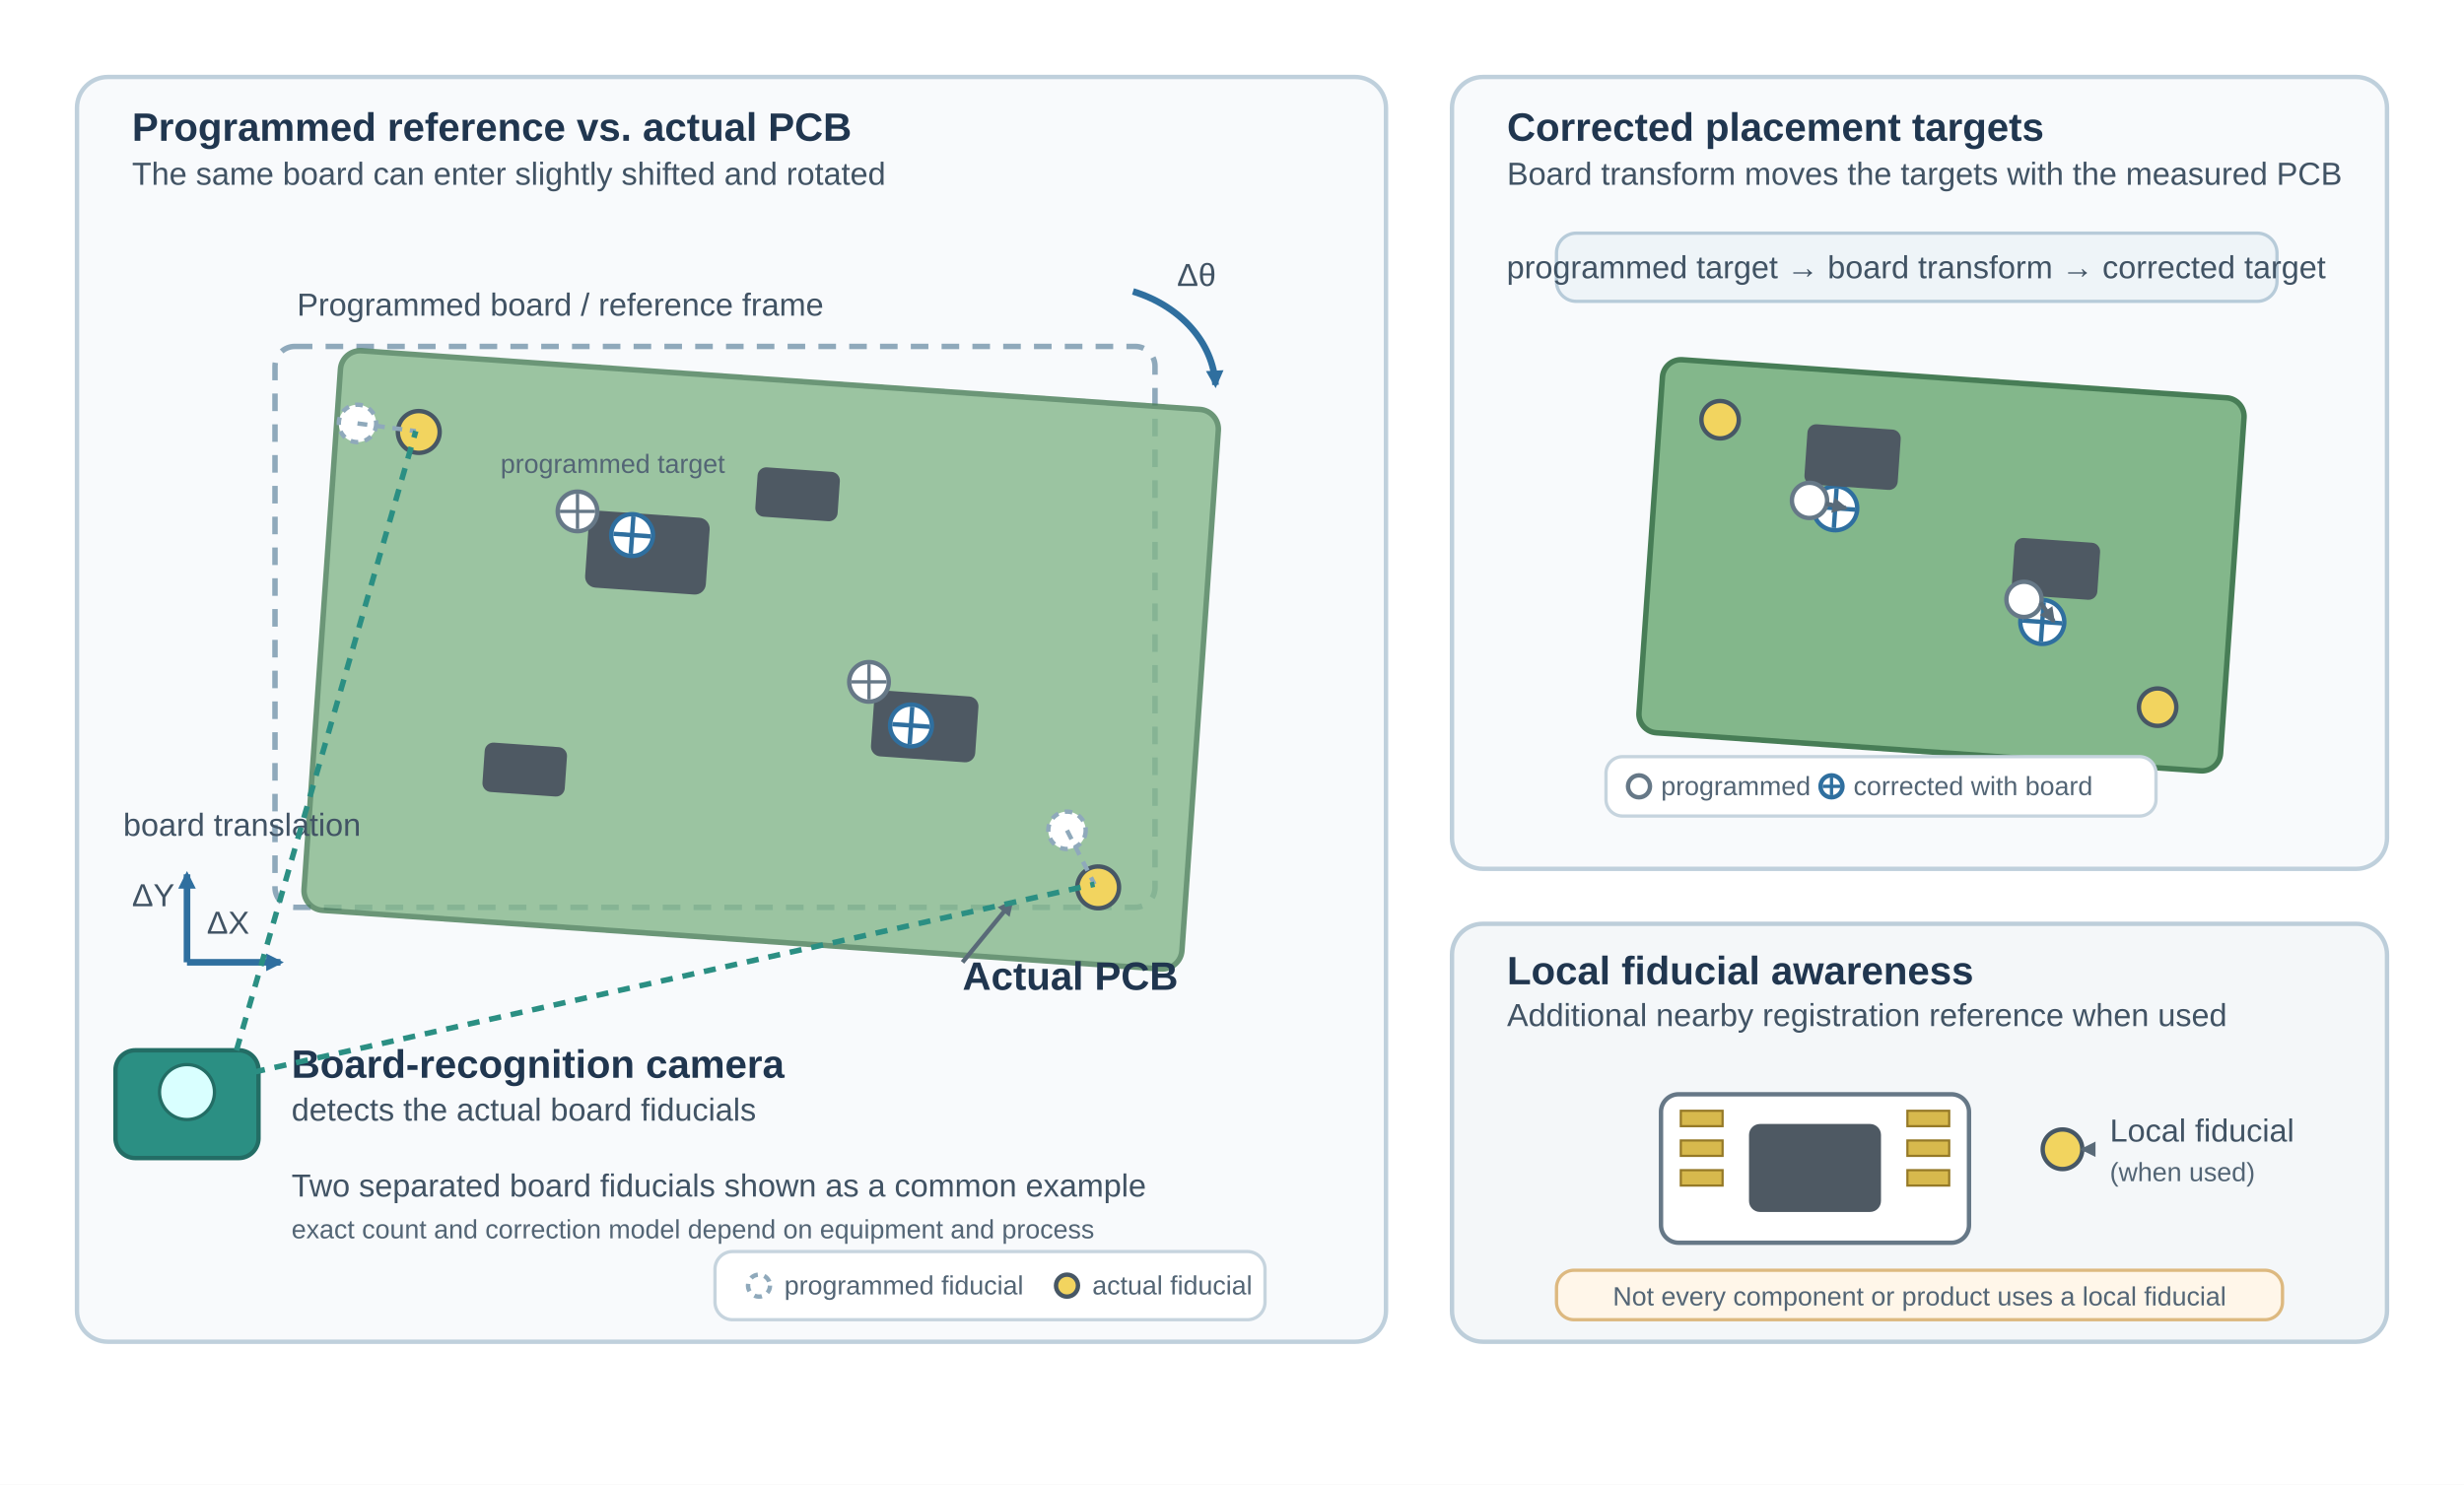
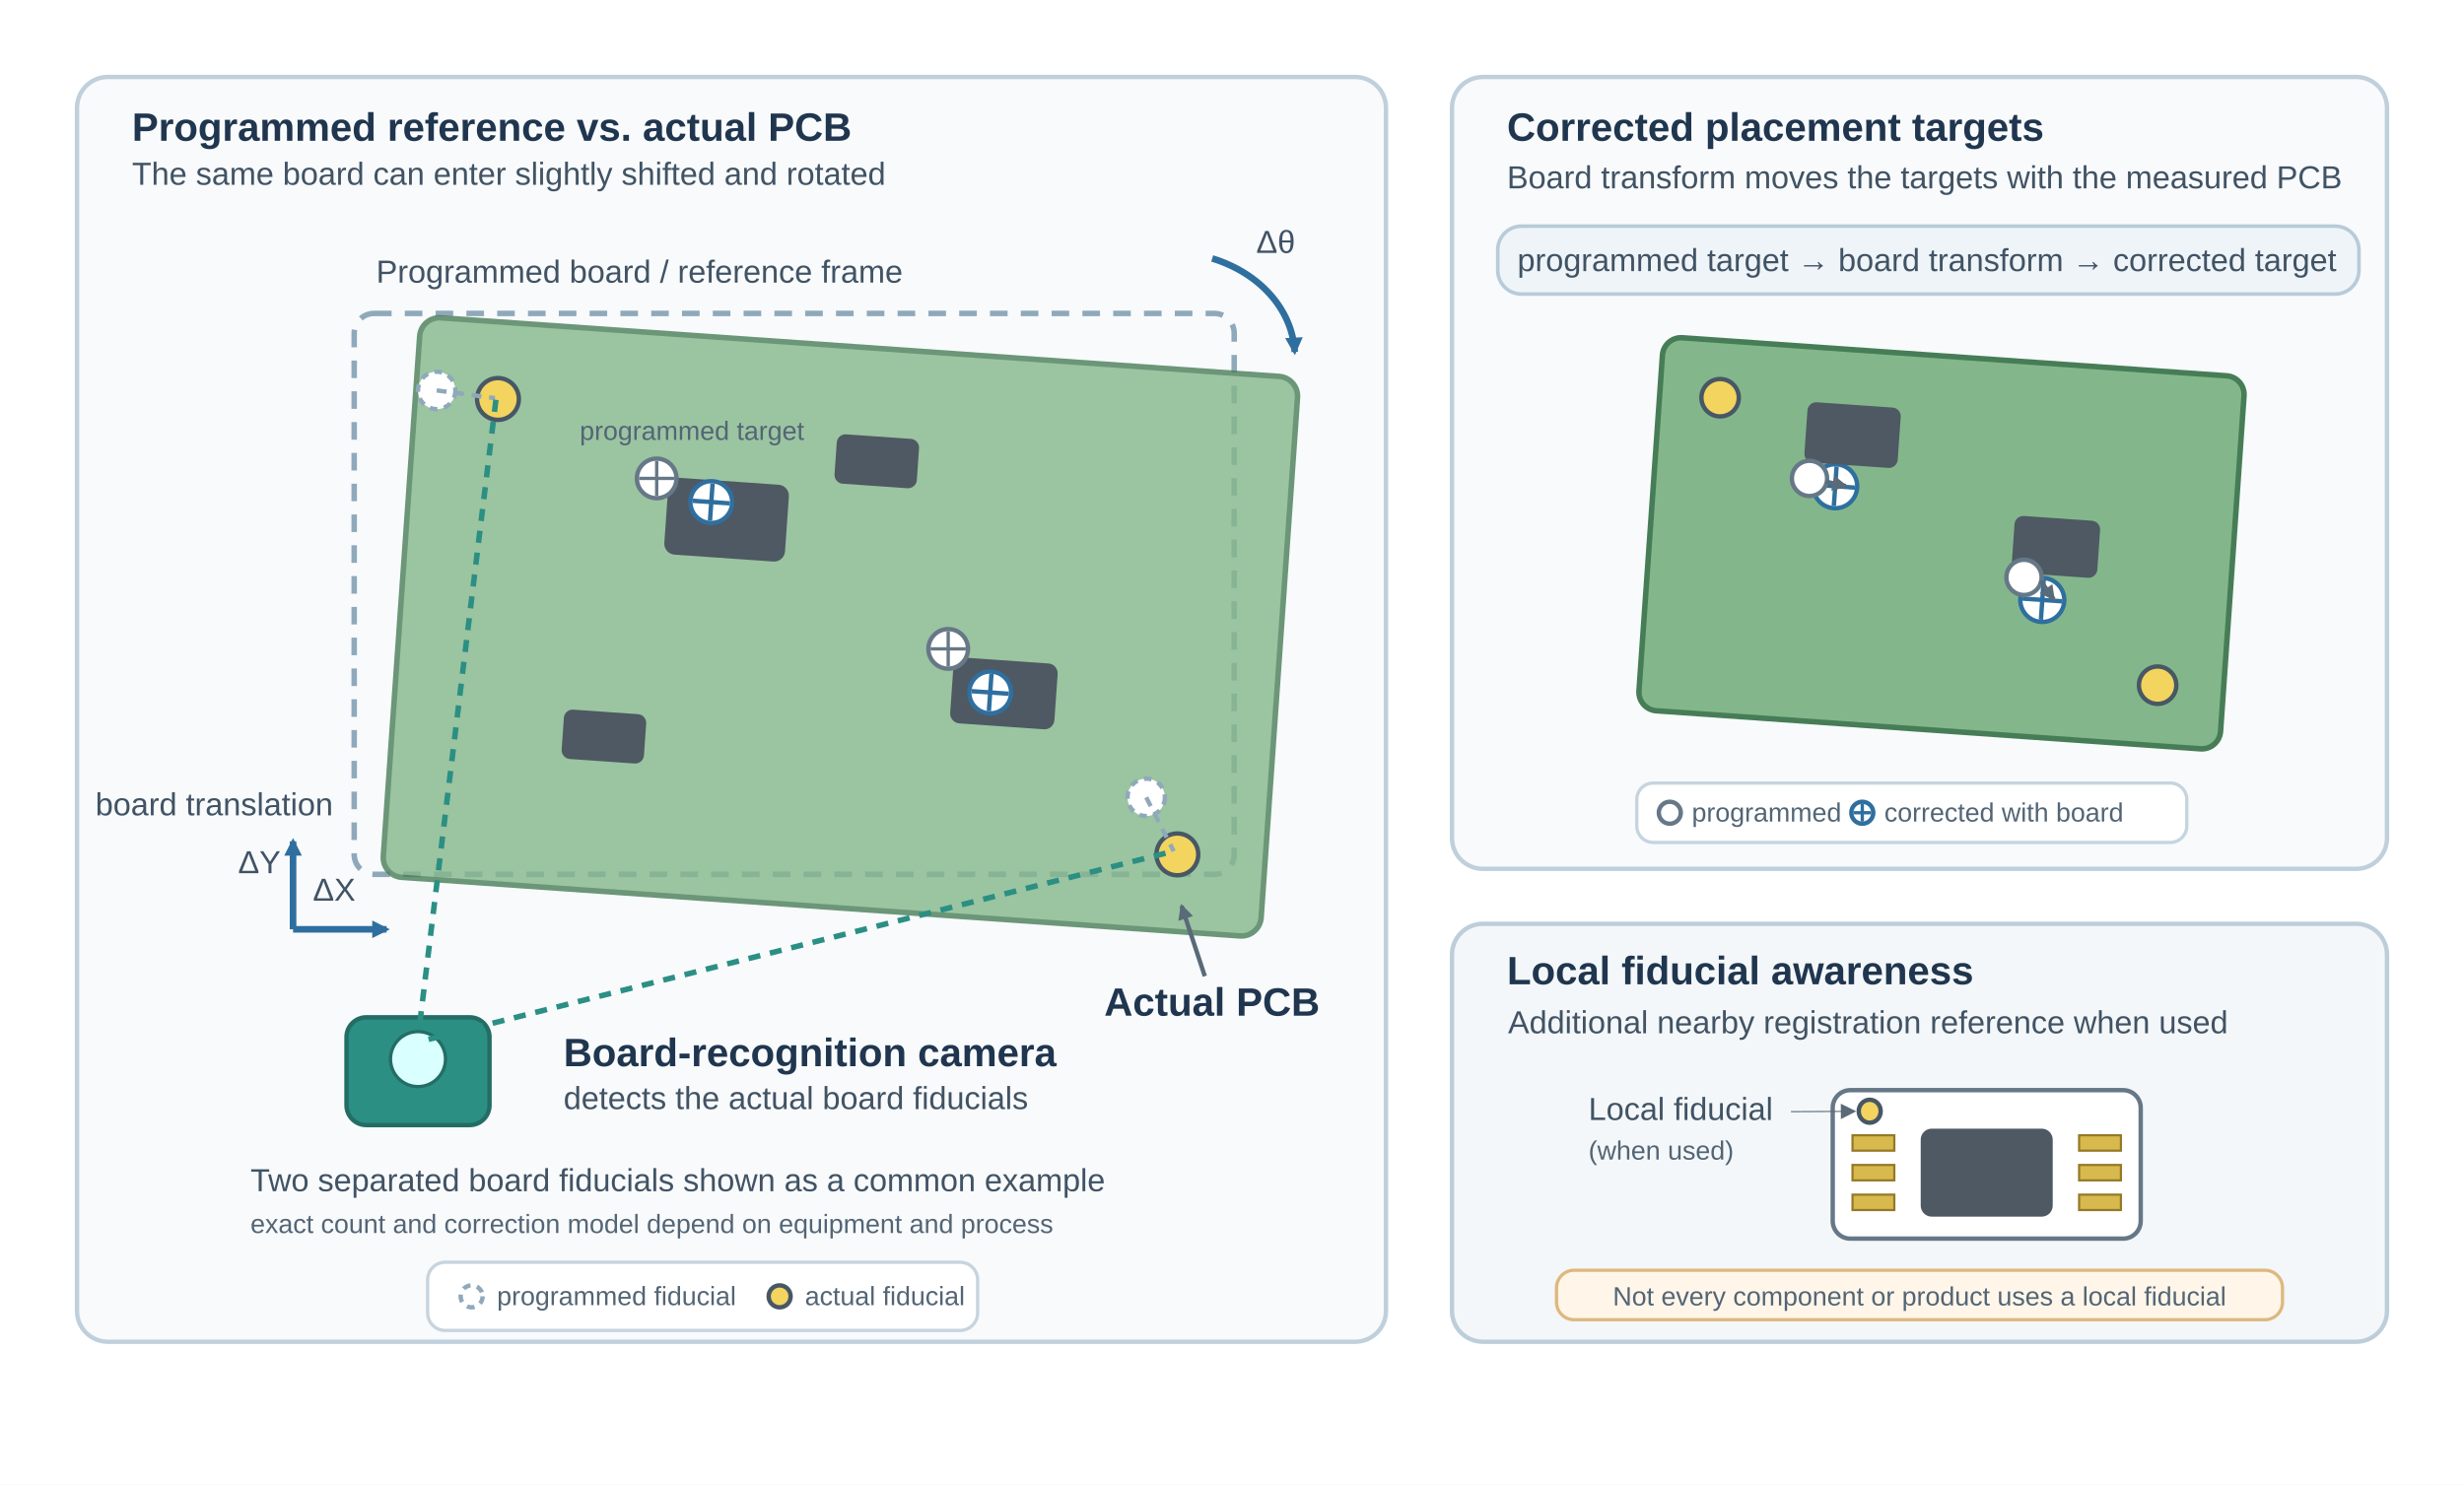
- <svg xmlns="http://www.w3.org/2000/svg" width="2240" height="1350" viewBox="0 0 2240 1350" preserveAspectRatio="xMidYMid meet">
-   <defs>
+ <svg xmlns="http://www.w3.org/2000/svg" width="2240" height="1350" viewBox="0 0 2240 1350" preserveAspectRatio="xMidYMid meet" version="1.1" id="svg57">
+   <defs id="defs3">
    <marker id="arrow-blue" markerWidth="16" markerHeight="16" refX="13" refY="8" orient="auto" markerUnits="userSpaceOnUse">
-       <path d="M0,0 L16,8 L0,16 Z" fill="#2f6f9f" />
+       <path d="M0,0 L16,8 L0,16 Z" fill="#2f6f9f" id="path1" />
    </marker>
    <marker id="arrow-gray" markerWidth="14" markerHeight="14" refX="12" refY="7" orient="auto" markerUnits="userSpaceOnUse">
-       <path d="M0,0 L14,7 L0,14 Z" fill="#596a78" />
+       <path d="M0,0 L14,7 L0,14 Z" fill="#596a78" id="path2" />
    </marker>
    <marker id="arrow-teal" markerWidth="14" markerHeight="14" refX="12" refY="7" orient="auto" markerUnits="userSpaceOnUse">
-       <path d="M0,0 L14,7 L0,14 Z" fill="#2b8f83" />
+       <path d="M0,0 L14,7 L0,14 Z" fill="#2b8f83" id="path3" />
    </marker>
-     <style>
+     <style id="style3">
      .label { font-family: Arial, Helvetica, sans-serif; fill:#20364f; font-size:36px; }
      .small { font-family: Arial, Helvetica, sans-serif; fill:#415364; font-size:29px; }
      .tiny { font-family: Arial, Helvetica, sans-serif; fill:#536575; font-size:24px; }
      .bold { font-weight:700; }
      .panel { fill:#f8fafc; stroke:#bfd0dc; stroke-width:4; }
      .pcb { fill:#83b78b; stroke:#477d56; stroke-width:5; }
      .prog { fill:none; stroke:#8fa9bb; stroke-width:5; stroke-dasharray:16 12; }
      .fid { fill:#f2d45f; stroke:#475765; stroke-width:4; }
      .fid-open { fill:#ffffff; stroke:#8fa9bb; stroke-width:4; stroke-dasharray:7 6; }
      .target-open { fill:#ffffff; stroke:#667887; stroke-width:4; }
      .target-corr { fill:#ffffff; stroke:#2f6f9f; stroke-width:4; }
      .vision { fill:none; stroke:#2b8f83; stroke-width:5; stroke-dasharray:11 9; }
      .delta { fill:none; stroke:#2f6f9f; stroke-width:6; marker-end:url(#arrow-blue); }
      .leader { fill:none; stroke:#596a78; stroke-width:4; marker-end:url(#arrow-gray); }
      .disp { fill:none; stroke:#8fa9bb; stroke-width:4; stroke-dasharray:9 7; }
    </style>
+     <marker id="arrow-gray-2" markerWidth="14" markerHeight="14" refX="12" refY="7" orient="auto" markerUnits="userSpaceOnUse">
+       <path d="M 0,0 14,7 0,14 Z" fill="#596a78" id="path2-6" />
+     </marker>
  </defs>
-   <rect x="0" y="0" width="2240" height="1350" fill="#ffffff" />
-   <rect x="70" y="70" width="1190" height="1150" rx="28" class="panel" />
-   <text x="120" y="128" class="label bold">Programmed reference vs. actual PCB</text>
-   <text x="120" y="168" class="small">The same board can enter slightly shifted and rotated</text>
-   <rect x="250" y="315" width="800" height="510" rx="18" class="prog" />
-   <text x="270" y="287" class="small">Programmed board / reference frame</text>
-   <g transform="translate(42,30) rotate(4 650 570)">
-     <rect x="250" y="315" width="800" height="510" rx="18" class="pcb" opacity="0.80" />
-     <rect x="485" y="445" width="110" height="70" rx="10" fill="#4e5963" />
-     <rect x="755" y="590" width="95" height="60" rx="9" fill="#4e5963" />
-     <rect x="405" y="662" width="75" height="45" rx="8" fill="#4e5963" />
-     <rect x="635" y="395" width="75" height="45" rx="8" fill="#4e5963" />
-     <circle cx="325" cy="385" r="19" class="fid" />
-     <circle cx="970" cy="755" r="19" class="fid" />
-     <g class="target-corr">
-       <circle cx="525" cy="465" r="19" />
-       <line x1="508" y1="465" x2="542" y2="465" stroke="#2f6f9f" stroke-width="4" />
-       <line x1="525" y1="448" x2="525" y2="482" stroke="#2f6f9f" stroke-width="4" />
-       <circle cx="790" cy="620" r="19" />
-       <line x1="773" y1="620" x2="807" y2="620" stroke="#2f6f9f" stroke-width="4" />
-       <line x1="790" y1="603" x2="790" y2="637" stroke="#2f6f9f" stroke-width="4" />
+   <rect x="0" y="0" width="2240" height="1350" fill="#ffffff" id="rect3" />
+   <rect x="70" y="70" width="1190" height="1150" rx="28" class="panel" id="rect4" />
+   <text x="120" y="128" class="label bold" id="text4">Programmed reference vs. actual PCB</text>
+   <text x="120" y="168" class="small" id="text5">The same board can enter slightly shifted and rotated</text>
+   <rect x="322" y="285" width="800" height="510" rx="18" class="prog" id="rect5" />
+   <text x="342" y="257" class="small" id="text6">Programmed board / reference frame</text>
+   <g transform="rotate(4,707,2202.268)" id="g16">
+     <rect x="250" y="315" width="800" height="510" rx="18" class="pcb" opacity="0.8" id="rect6" />
+     <rect x="485" y="445" width="110" height="70" rx="10" fill="#4e5963" id="rect7" />
+     <rect x="755" y="590" width="95" height="60" rx="9" fill="#4e5963" id="rect8" />
+     <rect x="405" y="662" width="75" height="45" rx="8" fill="#4e5963" id="rect9" />
+     <rect x="635" y="395" width="75" height="45" rx="8" fill="#4e5963" id="rect10" />
+     <circle cx="325" cy="385" r="19" class="fid" id="circle10" />
+     <circle cx="970" cy="755" r="19" class="fid" id="circle11" />
+     <g class="target-corr" id="g15">
+       <circle cx="525" cy="465" r="19" id="circle12" />
+       <line x1="508" y1="465" x2="542" y2="465" stroke="#2f6f9f" stroke-width="4" id="line12" />
+       <line x1="525" y1="448" x2="525" y2="482" stroke="#2f6f9f" stroke-width="4" id="line13" />
+       <circle cx="790" cy="620" r="19" id="circle13" />
+       <line x1="773" y1="620" x2="807" y2="620" stroke="#2f6f9f" stroke-width="4" id="line14" />
+       <line x1="790" y1="603" x2="790" y2="637" stroke="#2f6f9f" stroke-width="4" id="line15" />
    </g>
  </g>
-   <circle cx="325" cy="385" r="17" class="fid-open" />
-   <circle cx="970" cy="755" r="17" class="fid-open" />
-   <g>
-     <circle cx="525" cy="465" r="18" class="target-open" />
-     <line x1="509" y1="465" x2="541" y2="465" stroke="#667887" stroke-width="3" />
-     <line x1="525" y1="449" x2="525" y2="481" stroke="#667887" stroke-width="3" />
-     <circle cx="790" cy="620" r="18" class="target-open" />
-     <line x1="774" y1="620" x2="806" y2="620" stroke="#667887" stroke-width="3" />
-     <line x1="790" y1="604" x2="790" y2="636" stroke="#667887" stroke-width="3" />
+   <circle cx="397" cy="355" r="17" class="fid-open" id="circle16" />
+   <circle cx="1042" cy="725" r="17" class="fid-open" id="circle17" />
+   <g id="g21" transform="translate(72,-30)">
+     <circle cx="525" cy="465" r="18" class="target-open" id="circle18" />
+     <line x1="509" y1="465" x2="541" y2="465" stroke="#667887" stroke-width="3" id="line18" />
+     <line x1="525" y1="449" x2="525" y2="481" stroke="#667887" stroke-width="3" id="line19" />
+     <circle cx="790" cy="620" r="18" class="target-open" id="circle19" />
+     <line x1="774" y1="620" x2="806" y2="620" stroke="#667887" stroke-width="3" id="line20" />
+     <line x1="790" y1="604" x2="790" y2="636" stroke="#667887" stroke-width="3" id="line21" />
  </g>
-   <text x="455" y="430" class="tiny">programmed target</text>
-   <line x1="325" y1="385" x2="378" y2="392" class="disp" />
-   <line x1="970" y1="755" x2="995" y2="804" class="disp" />
-   <text x="112" y="760" class="small">board translation</text>
-   <line x1="170" y1="875" x2="255" y2="875" class="delta" />
-   <text x="188" y="849" class="small">ΔX</text>
-   <line x1="170" y1="875" x2="170" y2="795" class="delta" />
-   <text x="120" y="824" class="small">ΔY</text>
-   <path d="M1030 265 A115 95 0 0 1 1105 350" fill="none" stroke="#2f6f9f" stroke-width="6" marker-end="url(#arrow-blue)" />
-   <text x="1070" y="260" class="small">Δθ</text>
-   <text x="875" y="900" class="label bold">Actual PCB</text>
-   <path d="M875 875 L920 820" class="leader" />
-   <rect x="105" y="955" width="130" height="98" rx="18" fill="#2b8f83" stroke="#236d65" stroke-width="4" />
-   <circle cx="170" cy="993" r="25" fill="#d9ffff" stroke="#236d65" stroke-width="3" />
-   <text x="265" y="980" class="label bold">Board-recognition camera</text>
-   <text x="265" y="1019" class="small">detects the actual board fiducials</text>
-   <line x1="215" y1="955" x2="378" y2="392" class="vision" />
-   <line x1="230" y1="975" x2="995" y2="804" class="vision" />
-   <text x="265" y="1088" class="small">Two separated board fiducials shown as a common example</text>
-   <text x="265" y="1126" class="tiny">exact count and correction model depend on equipment and process</text>
-   <rect x="650" y="1138" width="500" height="62" rx="16" fill="#ffffff" stroke="#c6d4de" stroke-width="3" />
-   <circle cx="690" cy="1169" r="10" class="fid-open" />
-   <text x="713" y="1177" class="tiny">programmed fiducial</text>
-   <circle cx="970" cy="1169" r="10" class="fid" />
-   <text x="993" y="1177" class="tiny">actual fiducial</text>
-   <rect x="1320" y="70" width="850" height="720" rx="28" class="panel" />
-   <text x="1370" y="128" class="label bold">Corrected placement targets</text>
-   <text x="1370" y="168" class="small">Board transform moves the targets with the measured PCB</text>
-   <rect x="1415" y="212" width="655" height="62" rx="18" fill="#eef4f8" stroke="#b7cbd9" stroke-width="3" />
-   <text x="1742" y="253" text-anchor="middle" class="small">programmed target → board transform → corrected target</text>
-   <g transform="translate(20,14) rotate(4 1745 500)">
-     <rect x="1480" y="330" width="530" height="340" rx="17" class="pcb" />
-     <circle cx="1535" cy="382" r="17" class="fid" />
-     <circle cx="1950" cy="615" r="17" class="fid" />
-     <circle cx="1645" cy="455" r="20" class="target-corr" />
-     <line x1="1627" y1="455" x2="1663" y2="455" stroke="#2f6f9f" stroke-width="4" />
-     <line x1="1645" y1="437" x2="1645" y2="473" stroke="#2f6f9f" stroke-width="4" />
-     <circle cx="1840" cy="545" r="20" class="target-corr" />
-     <line x1="1822" y1="545" x2="1858" y2="545" stroke="#2f6f9f" stroke-width="4" />
-     <line x1="1840" y1="527" x2="1840" y2="563" stroke="#2f6f9f" stroke-width="4" />
-     <rect x="1615" y="380" width="85" height="55" rx="8" fill="#4e5963" />
-     <rect x="1810" y="470" width="78" height="52" rx="8" fill="#4e5963" />
+   <text x="527" y="400" class="tiny" id="text21">programmed target</text>
+   <line x1="397" y1="355" x2="450" y2="362" class="disp" id="line22" />
+   <line x1="1042" y1="725" x2="1067" y2="774" class="disp" id="line23" />
+   <text x="86.719" y="741.358" class="small" id="text23">board translation</text>
+   <line x1="266.413" y1="845" x2="351.413" y2="845" class="delta" id="line24" />
+   <text x="284.413" y="819" class="small" id="text24">ΔX</text>
+   <line x1="266.413" y1="845" x2="266.413" y2="765" class="delta" id="line25" />
+   <text x="216.413" y="794" class="small" id="text25">ΔY</text>
+   <path d="m 1102,235 a 115,95 0 0 1 75,85" fill="none" stroke="#2f6f9f" stroke-width="6" marker-end="url(#arrow-blue)" id="path25" />
+   <text x="1142" y="230" class="small" id="text26">Δθ</text>
+   <text x="1003.791" y="923.546" class="label bold" id="text27">Actual PCB</text>
+   <path d="m 1095.277,887.59 -21.146,-63.89" class="leader" id="path27" />
+   <rect x="315" y="925" width="130" height="98" rx="18" fill="#2b8f83" stroke="#236d65" stroke-width="4" id="rect27" />
+   <circle cx="380" cy="963" r="25" fill="#d9ffff" stroke="#236d65" stroke-width="3" id="circle27" />
+   <text x="512.32" y="969.471" class="label bold" id="text28">Board-recognition camera</text>
+   <text x="512.32" y="1008.471" class="small" id="text29">detects the actual board fiducials</text>
+   <line x1="381.652" y1="930.318" x2="451.081" y2="361.549" class="vision" id="line29" />
+   <line x1="389.622" y1="945.067" x2="1066.998" y2="773.933" class="vision" id="line30" />
+   <text x="227.68" y="1083.132" class="small" id="text30">Two separated board fiducials shown as a common example</text>
+   <text x="227.68" y="1121.132" class="tiny" id="text31">exact count and correction model depend on equipment and process</text>
+   <rect x="388.762" y="1147.736" width="500" height="62" rx="16" fill="#ffffff" stroke="#c6d4de" stroke-width="3" id="rect31" />
+   <circle cx="428.762" cy="1178.736" r="10" class="fid-open" id="circle31" />
+   <text x="451.762" y="1186.736" class="tiny" id="text32">programmed fiducial</text>
+   <circle cx="708.762" cy="1178.736" r="10" class="fid" id="circle32" />
+   <text x="731.762" y="1186.736" class="tiny" id="text33">actual fiducial</text>
+   <rect x="1320" y="70" width="850" height="720" rx="28" class="panel" id="rect33" />
+   <text x="1370" y="128" class="label bold" id="text34">Corrected placement targets</text>
+   <text x="1370" y="171.245" class="small" id="text35">Board transform moves the targets with the measured PCB</text>
+   <rect x="1361.591" y="205.646" width="782.912" height="61.727" rx="21.515" fill="#eef4f8" stroke="#b7cbd9" stroke-width="3.273" id="rect35" />
+   <text x="1751.736" y="246.51" text-anchor="middle" class="small" id="text36">programmed target → board transform → corrected target</text>
+   <g transform="rotate(4,1840.909,783.3625)" id="g42">
+     <rect x="1480" y="330" width="530" height="340" rx="17" class="pcb" id="rect36" />
+     <circle cx="1535" cy="382" r="17" class="fid" id="circle36" />
+     <circle cx="1950" cy="615" r="17" class="fid" id="circle37" />
+     <circle cx="1645" cy="455" r="20" class="target-corr" id="circle38" />
+     <line x1="1627" y1="455" x2="1663" y2="455" stroke="#2f6f9f" stroke-width="4" id="line38" />
+     <line x1="1645" y1="437" x2="1645" y2="473" stroke="#2f6f9f" stroke-width="4" id="line39" />
+     <circle cx="1840" cy="545" r="20" class="target-corr" id="circle39" />
+     <line x1="1822" y1="545" x2="1858" y2="545" stroke="#2f6f9f" stroke-width="4" id="line40" />
+     <line x1="1840" y1="527" x2="1840" y2="563" stroke="#2f6f9f" stroke-width="4" id="line41" />
+     <rect x="1615" y="380" width="85" height="55" rx="8" fill="#4e5963" id="rect41" />
+     <rect x="1810" y="470" width="78" height="52" rx="8" fill="#4e5963" id="rect42" />
  </g>
-   <circle cx="1645" cy="455" r="16" class="target-open" />
-   <circle cx="1840" cy="545" r="16" class="target-open" />
-   <line x1="1660" y1="458" x2="1678" y2="462" class="leader" />
-   <line x1="1855" y1="548" x2="1867" y2="565" class="leader" />
-   <rect x="1460" y="688" width="500" height="54" rx="15" fill="#ffffff" stroke="#c6d4de" stroke-width="3" />
-   <circle cx="1490" cy="715" r="10" class="target-open" />
-   <text x="1510" y="723" class="tiny">programmed</text>
-   <circle cx="1665" cy="715" r="10" class="target-corr" />
-   <line x1="1657" y1="715" x2="1673" y2="715" stroke="#2f6f9f" stroke-width="3" />
-   <line x1="1665" y1="707" x2="1665" y2="723" stroke="#2f6f9f" stroke-width="3" />
-   <text x="1685" y="723" class="tiny">corrected with board</text>
-   <rect x="1320" y="840" width="850" height="380" rx="28" fill="#f4f7f9" stroke="#bdceda" stroke-width="4" />
-   <text x="1370" y="895" class="label bold">Local fiducial awareness</text>
-   <text x="1370" y="933" class="small">Additional nearby registration reference when used</text>
-   <rect x="1510" y="995" width="280" height="135" rx="16" fill="#ffffff" stroke="#667887" stroke-width="4" />
-   <rect x="1590" y="1022" width="120" height="80" rx="10" fill="#4e5963" />
-   <g fill="#d7b94d" stroke="#957927" stroke-width="2">
-     <rect x="1528" y="1010" width="38" height="14" />
-     <rect x="1528" y="1037" width="38" height="14" />
-     <rect x="1528" y="1064" width="38" height="14" />
-     <rect x="1734" y="1010" width="38" height="14" />
-     <rect x="1734" y="1037" width="38" height="14" />
-     <rect x="1734" y="1064" width="38" height="14" />
+   <circle cx="1645" cy="435" r="16" class="target-open" id="circle42" />
+   <circle cx="1840" cy="525" r="16" class="target-open" id="circle43" />
+   <line x1="1660" y1="438" x2="1678" y2="442" class="leader" id="line43" />
+   <line x1="1855" y1="528" x2="1867" y2="545" class="leader" id="line44" />
+   <rect x="1488" y="712" width="500" height="54" rx="15" fill="#ffffff" stroke="#c6d4de" stroke-width="3" id="rect44" />
+   <circle cx="1518" cy="739" r="10" class="target-open" id="circle44" />
+   <text x="1538" y="747" class="tiny" id="text44">programmed</text>
+   <circle cx="1693" cy="739" r="10" class="target-corr" id="circle45" />
+   <line x1="1685" y1="739" x2="1701" y2="739" stroke="#2f6f9f" stroke-width="3" id="line45" />
+   <line x1="1693" y1="731" x2="1693" y2="747" stroke="#2f6f9f" stroke-width="3" id="line46" />
+   <text x="1713" y="747" class="tiny" id="text46">corrected with board</text>
+   <rect x="1320" y="840" width="850" height="380" rx="28" fill="#f4f7f9" stroke="#bdceda" stroke-width="4" id="rect46" />
+   <text x="1370" y="895" class="label bold" id="text47">Local fiducial awareness</text>
+   <text x="1370.935" y="939.543" class="small" id="text48">Additional nearby registration reference when used</text>
+   <rect x="1666.105" y="991.261" width="280" height="135" rx="16" fill="#ffffff" stroke="#667887" stroke-width="4" id="rect48" />
+   <rect x="1746.105" y="1026.261" width="120" height="80" rx="10" fill="#4e5963" id="rect49" />
+   <g fill="#d7b94d" stroke="#957927" stroke-width="2" id="g55" transform="translate(156.1053,22.26095)">
+     <rect x="1528" y="1010" width="38" height="14" id="rect50" />
+     <rect x="1528" y="1037" width="38" height="14" id="rect51" />
+     <rect x="1528" y="1064" width="38" height="14" id="rect52" />
+     <rect x="1734" y="1010" width="38" height="14" id="rect53" />
+     <rect x="1734" y="1037" width="38" height="14" id="rect54" />
+     <rect x="1734" y="1064" width="38" height="14" id="rect55" />
  </g>
-   <circle cx="1875" cy="1045" r="18" class="fid" />
-   <text x="1918" y="1038" class="small">Local fiducial</text>
-   <text x="1918" y="1074" class="tiny">(when used)</text>
-   <path d="M1900 1045 L1893 1045" class="leader" />
-   <rect x="1415" y="1155" width="660" height="45" rx="16" fill="#fff6e9" stroke="#ddb980" stroke-width="3" />
-   <text x="1745" y="1187" text-anchor="middle" class="tiny">Not every component or product uses a local fiducial</text>
+   <ellipse cx="1699.732" cy="1010.414" class="fid" id="circle55" rx="9.985" ry="10.452" />
+   <text x="1444.076" y="1018.37" class="small" id="text55">Local fiducial</text>
+   <text x="1444.076" y="1054.37" class="tiny" id="text56">(when used)</text>
+   <rect x="1415" y="1155" width="660" height="45" rx="16" fill="#fff6e9" stroke="#ddb980" stroke-width="3" id="rect56" />
+   <text x="1745" y="1187" text-anchor="middle" class="tiny" id="text57">Not every component or product uses a local fiducial</text>
+   <path d="m 1628.166,1010.793 57.319,-0.292" class="leader" id="path27-7" style="fill:none;stroke:#596a78;stroke-width:1;stroke-dasharray:none;marker-end:url(#arrow-gray-2)" />
</svg>
